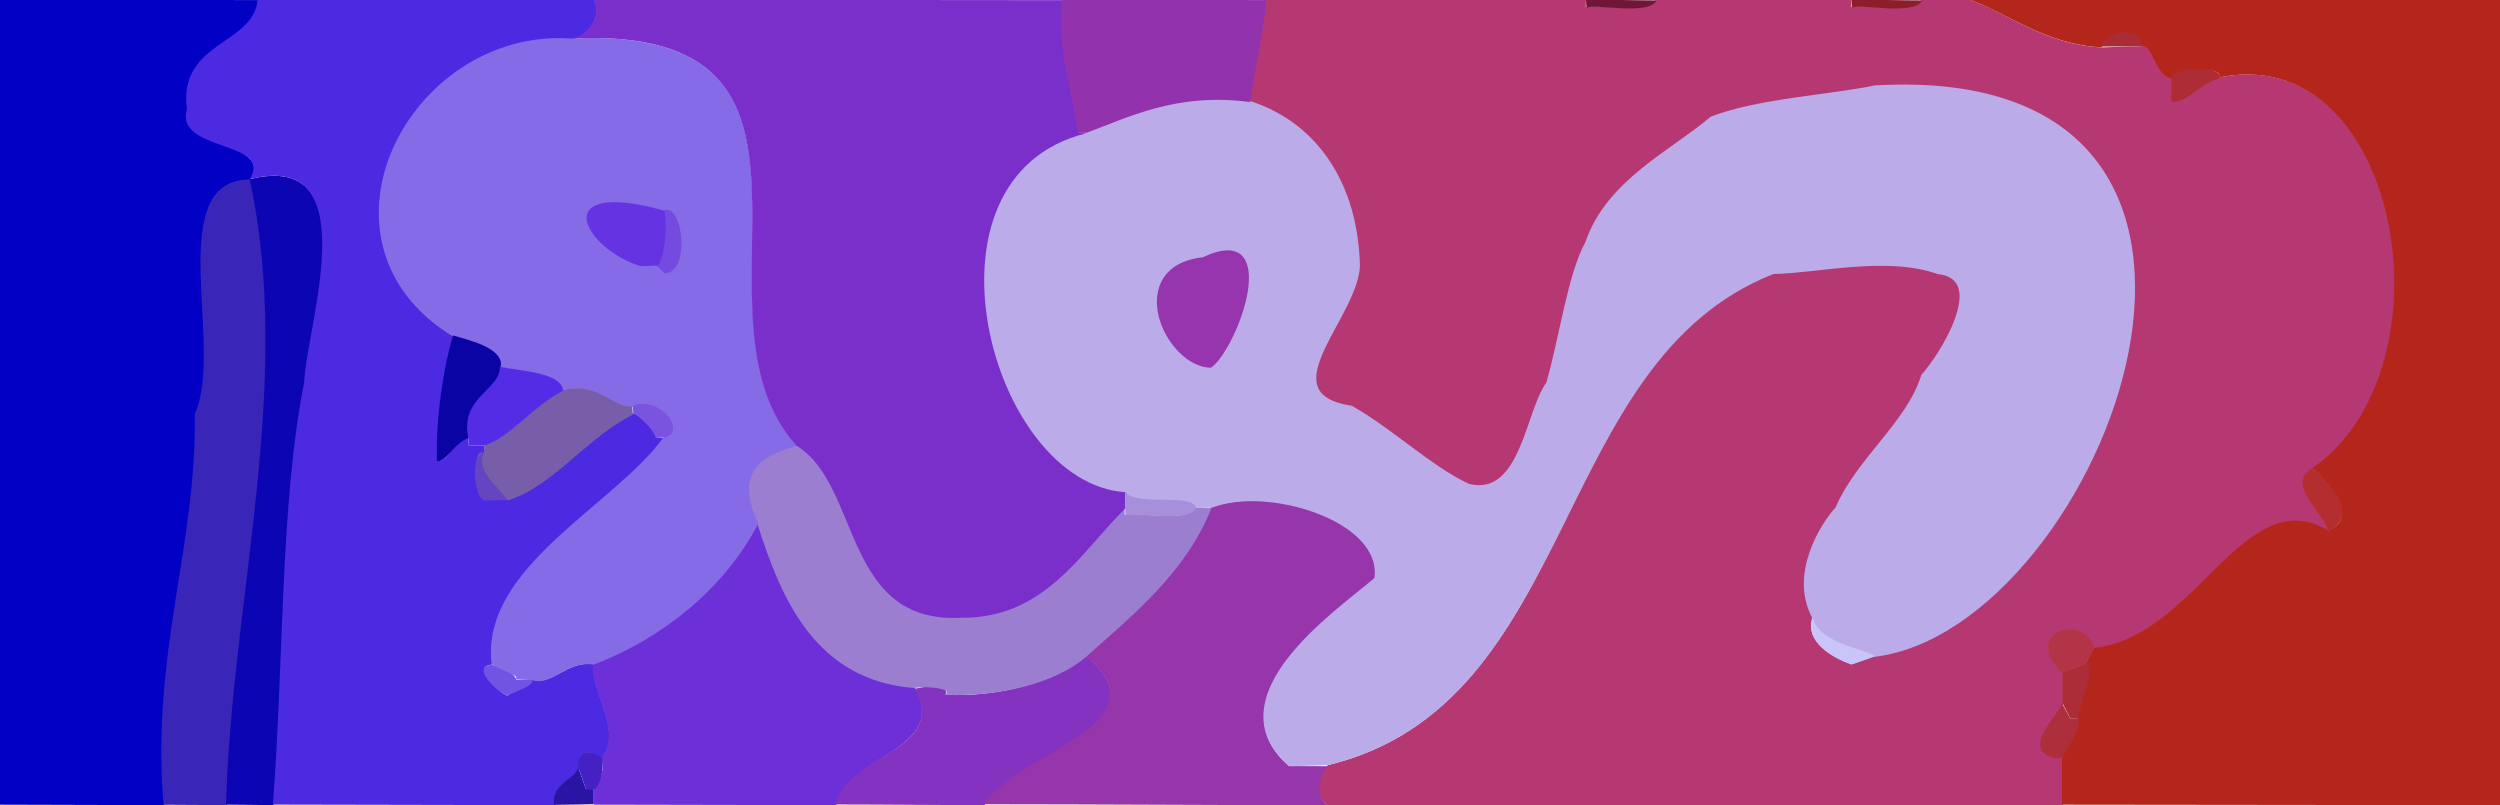
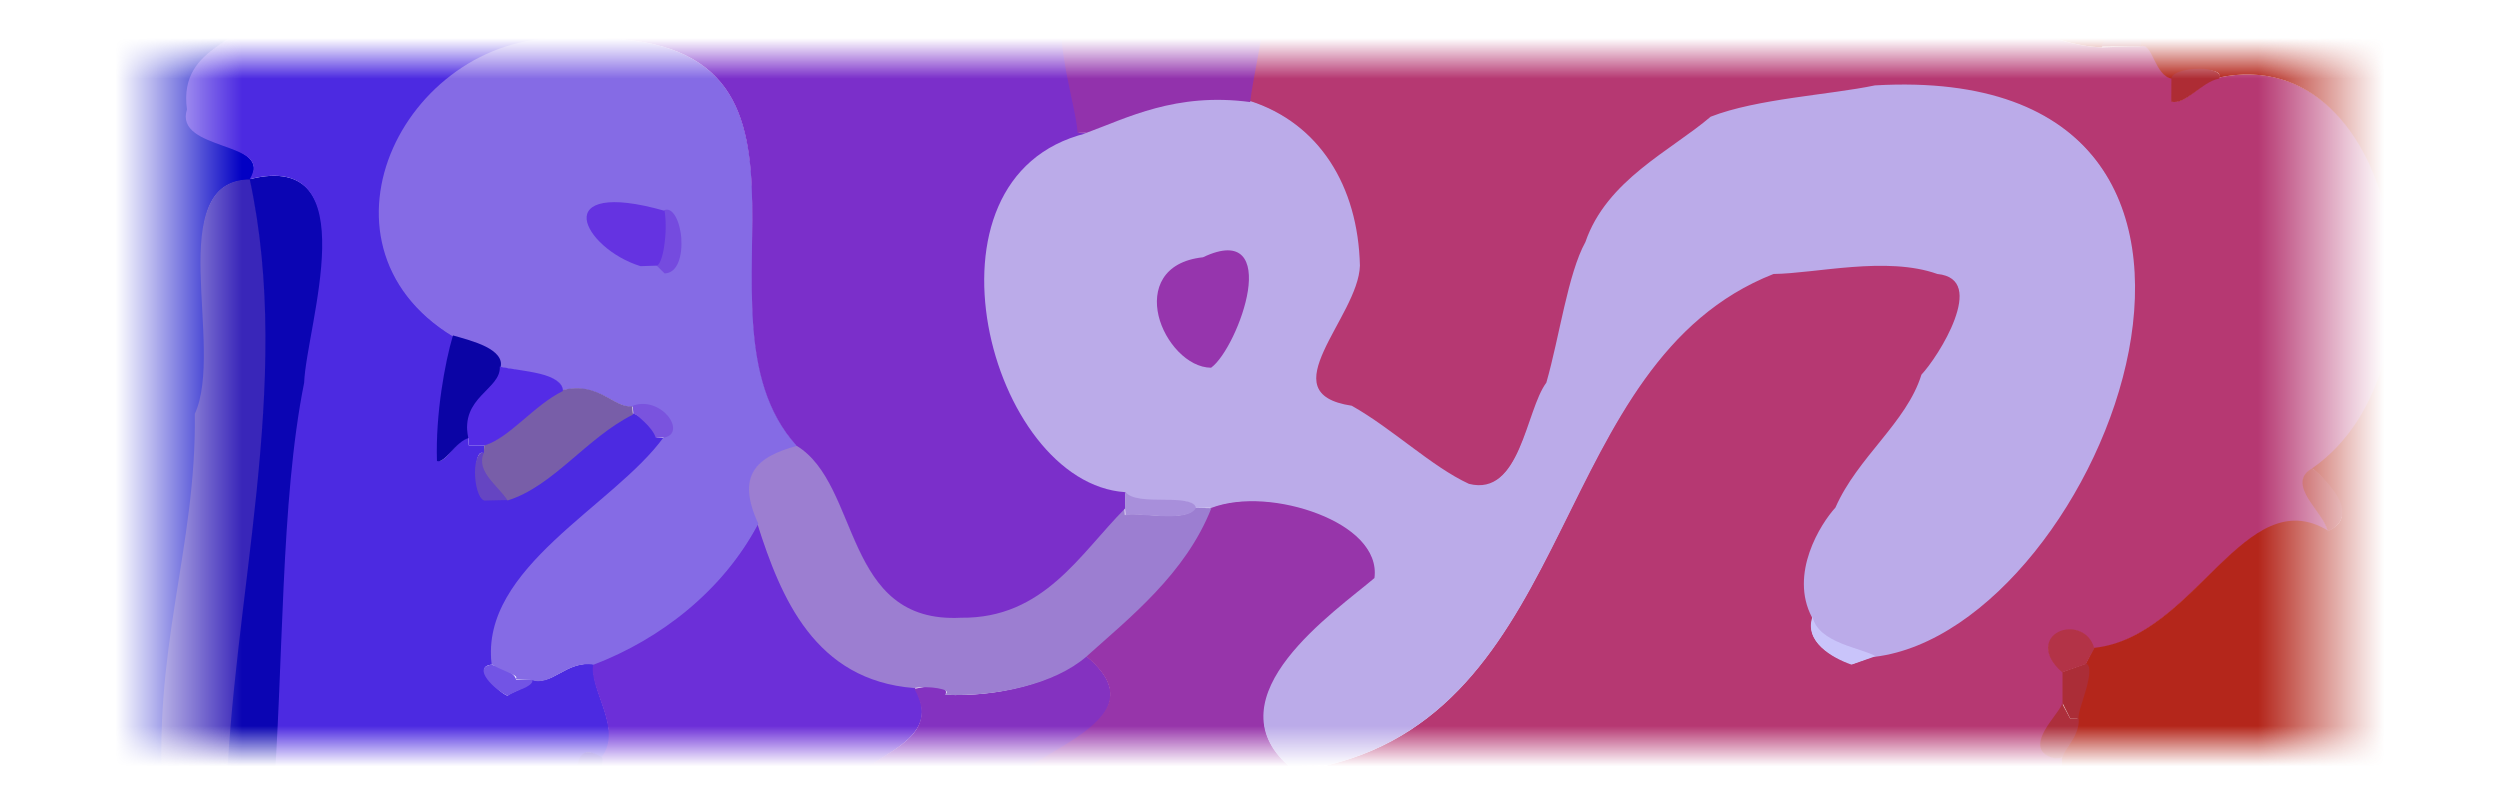
<svg xmlns="http://www.w3.org/2000/svg" viewBox="0,0,320,103" style="enable-background:new 0 0 320 103;" version="1.1">
-   <defs />
-   <g id="layer0">
-     <path d="M-0.07,103C6.809,103 15.431,103.063 21.031,103.063C19.432,83.372 25.312,70.202 25.07,52.999C27.015,48.769 25.956,41.252 25.816,34.802C25.676,28.351 26.411,23.032 32.028,23.065C33.594,20.498 31.167,19.457 28.563,18.518C25.96,17.579 23.22,16.7 24.067,14.021C22.888,5.274 32.62,5.868 33.07,0.011C22.082,0.011 9.758,-0.063 -0.032,-0.063C-0.032,34.278 -0.07,67.461 -0.07,103Z" fill="#0200C4" />
-     <path d="M20.93,103.011C23.33,103.011 28.113,103.063 29.032,103.063C29.755,76.729 37.718,49.239 32.065,22.972C26.449,22.94 25.535,28.354 25.675,34.805C25.816,41.256 26.879,48.742 24.935,52.972C25.177,70.175 19.331,83.32 20.93,103.011Z" fill="#3926B9" />
-     <path d="M28.93,102.996C30.675,102.996 34.813,103.063 35.032,103.063C36.433,85.026 36.003,64.264 39.069,49.014C39.21,45.373 41.263,37.894 41.378,31.821C41.493,25.748 39.565,21.007 31.962,22.94C37.616,49.208 29.653,76.662 28.93,102.996Z" fill="#0B05B3" />
-     <path d="M34.93,102.989C46.938,102.989 60.208,103.063 71.031,103.063C70.516,100.148 74.581,99.409 74.067,97.977C74.469,95.056 76.609,96.851 77.011,97.07C79.944,93.546 75.303,88.082 76.065,85.028C72.444,84.485 70.646,87.961 67.978,86.933C67.867,87.54 67.047,88.007 66.293,88.337C65.539,88.668 64.867,88.999 64.994,89.07C64.276,88.804 63.144,87.753 62.477,86.851C61.809,85.948 61.645,85.186 63.034,85.062C61.529,72.681 78.679,64.872 85.04,56.058L84.07,56C83.869,55.328 83.198,54.481 82.548,53.876C81.899,53.27 81.171,52.844 80.97,52.936C75.011,55.918 70.864,62.097 64.989,63.93L62.071,64C61.316,63.77 60.939,62.015 60.939,60.445C60.939,58.874 61.223,57.556 61.977,58.067L62,57L60,57L59.929,56C58.244,56.383 57.024,59.361 56.042,58.944C55.855,52.911 57.033,46.526 58.066,43.025C48.2,37.01 46.8,27.172 50.441,19.006C54.083,10.839 62.701,4.389 73,5.071C75.251,4.922 77.156,1.974 76.048,-0.052C61.667,-0.052 46.19,-0.063 32.968,-0.063C32.519,5.794 22.751,5.262 23.93,14.01C23.083,16.689 25.912,17.712 28.516,18.651C31.119,19.589 33.531,20.373 31.965,22.939C39.567,21.006 41.352,25.745 41.237,31.818C41.122,37.891 39.071,45.356 38.93,48.997C35.864,64.248 36.332,84.952 34.93,102.989Z" fill="#4C2AE1" />
-     <path d="M70.933,103.023C72.37,103.023 76.111,102.929 76,102.929L76,101L75,101L73.93,98C74.444,99.433 70.418,100.109 70.933,103.023Z" fill="#2A14A4" />
-     <path d="M76,103C86.307,103 97.933,103.063 107.031,103.063C108.447,96.629 121.645,96.043 117.049,87.949C104.347,86.947 100.03,76.446 97.008,66.93C92.518,75.465 84.536,81.666 75.959,84.942C75.197,87.996 79.876,93.434 76.944,96.958C77.84,99.291 75.555,100.757 75.976,101.066L76,103Z" fill="#6C2FD8" />
-     <path d="M106.935,102.972C113.125,102.972 121.137,103.065 126.028,103.065C128.114,99.722 134.039,97.168 138.098,94.355C142.157,91.542 144.323,88.335 138.999,83.93C134.945,87.444 127.627,89.226 121.031,88.937C121.369,87.882 120.164,87.765 118.995,87.849C117.827,87.933 116.653,88.351 116.99,88.07C121.585,96.163 108.351,96.537 106.935,102.972Z" fill="#8432C0" />
-     <path d="M125.956,102.945C140.674,102.945 156.454,103.069 170.016,103.069C168.933,102.498 168.903,101.21 169.132,100.111C169.361,99.013 169.84,98.104 170.007,98.07C168.571,98.07 164.911,98.067 165.022,98.067C159.981,93.688 161.54,88.711 164.937,84.329C168.335,79.948 173.601,76.142 176.052,74.048C176.522,70.423 173.157,67.336 168.745,65.63C164.333,63.925 158.782,63.495 154.96,64.942C151.674,73.324 144.469,78.984 138.953,83.947C144.277,88.352 142.077,91.426 138.018,94.239C133.958,97.052 128.043,99.602 125.956,102.945Z" fill="#9735AA" />
-     <path d="M169.982,103.068C201.495,103.068 233.597,103.063 264.032,103.063C264.032,101.317 264.071,97.218 264.071,97L263.071,97C260.775,96.467 261.018,95.041 261.842,93.568C262.667,92.096 264.074,90.577 264.07,89.999L264.071,86C261.379,83.651 262.024,81.767 263.539,81.006C265.055,80.245 267.308,80.642 267.939,83.036C280.918,81.719 287.356,61.561 298.019,68.068C297.839,66.867 296.484,65.226 295.58,63.758C294.677,62.29 294.242,60.988 296.035,60.061C305.288,53.645 308.177,39.827 305.791,28.309C303.406,16.791 295.696,7.445 283.986,9.931C281.695,10.377 279.809,13.451 278.01,12.93L278.071,10C276.986,9.885 276.392,8.669 275.871,7.606C275.349,6.543 274.813,5.562 273.985,5.931C272.548,5.931 268.891,6.07 269.002,6.07C261.77,5.734 256.719,1.53 252.012,-0.07C250.266,-0.07 246.189,-0.064 245.971,-0.064C244.919,1.961 238.034,0.344 236.981,0.932L237,0C228.745,0 218.981,-0.064 211.971,-0.064C210.919,1.961 204.034,0.344 202.981,0.932L203,0C189.297,0 174.506,-0.063 161.969,-0.063C161.63,4.404 160.269,9.871 159.93,12.989C168.751,15.836 173.687,23.764 173.93,34.002C173.832,37.313 170.899,41.378 169.329,44.848C167.758,48.318 167.6,51.259 172.978,52.067C178.253,55.048 183.185,59.848 187.976,62.066C194.598,63.746 195.406,52.576 198.058,49.04C199.744,43.157 200.818,35.095 203.062,31.033C205.782,23.105 213.944,19.408 219.039,15.059C224.977,12.742 234.213,12.282 240.009,11.07C268.596,9.423 275.836,26.694 272.348,44.908C268.86,63.121 254.632,82.138 239.996,83.93L237.07,85C234.523,84.126 230.945,82.15 232.066,79.025C229.112,73.433 233.17,67.099 235.055,65.045C237.88,58.587 244.162,54.176 246.067,48.023C247.125,46.9 249.27,43.817 250.328,40.93C251.386,38.044 251.306,35.263 248.015,34.931C241.509,32.608 232.375,34.873 226.987,34.931C198.282,46.221 202.17,90.121 169.985,97.931C169.818,97.965 169.223,98.984 168.994,100.083C168.764,101.181 168.899,102.497 169.982,103.068Z" fill="#B63872" />
-     <path d="M263.929,103C282.695,103 302.392,103.063 320.032,103.063C320.032,68.722 320.071,35.539 320.071,0C297.271,0 273.682,-0.07 251.989,-0.07C256.696,1.53 261.797,5.728 269.028,6.065C269.554,4.76 270.892,4.235 272.071,4.295C273.251,4.355 274.186,4.893 273.944,5.957C274.772,5.588 275.222,6.605 275.744,7.668C276.266,8.732 276.943,9.95 278.028,10.065C278.258,9.31 279.985,8.939 281.555,8.939C283.125,8.939 284.476,9.184 283.966,9.938C295.676,7.452 303.267,16.82 305.653,28.337C308.039,39.855 305.211,53.527 295.958,59.943C297.163,60.961 298.644,62.614 299.344,64.143C300.044,65.672 300.01,67.064 298.005,67.93C287.342,61.423 280.975,81.613 267.996,82.93L266.93,85C267.636,85.22 267.307,86.752 266.839,88.347C266.371,89.943 265.77,91.629 265.935,92.026C266.14,94.3 263.727,96.249 263.932,97.018C263.932,97.236 263.929,101.254 263.929,103Z" fill="#B4261B" />
-     <path d="M75,101L76.07,101C76.547,100.758 76.873,99.82 77.043,98.906C77.212,97.991 77.191,97.039 77.037,96.94C76.634,96.721 74.334,95.061 73.932,97.981L75,101Z" fill="#4521C4" />
-     <path d="M164.972,98.065C166.408,98.065 170.119,97.93 170.008,97.93C202.194,90.12 198.309,46.36 227.014,35.069C232.402,35.012 241.478,32.746 247.984,35.069C251.275,35.4 251.254,37.996 250.196,40.882C249.138,43.768 247.004,46.832 245.945,47.956C244.041,54.108 237.762,58.512 234.937,64.969C233.052,67.023 228.983,73.44 231.937,79.032C232.639,82.442 238.304,83.016 239.983,84.069C254.62,82.277 268.999,63.148 272.487,44.934C275.974,26.721 268.578,9.283 239.991,10.93C234.194,12.142 224.905,12.621 218.966,14.938C213.872,19.288 205.653,23.048 202.934,30.976C200.689,35.039 199.618,43.096 197.933,48.979C195.281,52.515 194.645,63.614 188.023,61.933C183.232,59.715 178.299,54.914 173.024,51.934C167.646,51.126 167.887,48.377 169.457,44.906C171.027,41.436 173.973,37.313 174.07,34.002C173.828,23.765 168.837,15.779 160.016,12.931C150.486,11.656 144.121,15.065 138.979,16.933C127.621,19.753 124.459,31.058 126.368,41.716C128.276,52.374 135.246,62.516 143.972,63.065C144.68,64.067 146.933,64.097 148.993,64.109C151.053,64.12 152.879,64.056 152.93,65.007L155.071,65C158.893,63.553 164.282,64.056 168.694,65.762C173.106,67.468 176.401,70.365 175.93,73.989C173.48,76.083 168.224,79.861 164.826,84.243C161.428,88.625 159.931,93.686 164.972,98.065Z" fill="#BBABE9" />
-     <path d="M262.992,97.07L264.071,97C263.865,96.231 266.275,94.261 266.069,91.987L265,92L263.93,90C263.933,90.577 262.544,92.027 261.719,93.499C260.895,94.972 260.697,96.537 262.992,97.07Z" fill="#AD2F3C" />
-     <path d="M265,92L266.07,92C265.906,91.603 266.507,89.983 266.974,88.387C267.442,86.791 267.718,85.15 267.011,84.93L264,86L264,90L265,92Z" fill="#AB2D37" />
-     <path d="M65.01,89.07C65.407,88.748 66.365,88.403 67.109,88.064C67.855,87.725 68.405,87.257 68.028,86.935L66.07,87C65.959,86.393 65.104,85.864 64.35,85.534C63.596,85.203 62.889,85.14 63.016,85.069C61.627,85.192 61.696,86.032 62.363,86.935C63.031,87.837 64.292,88.803 65.01,89.07Z" fill="#7254E5" />
-     <path d="M120.97,88.936C127.565,89.225 134.993,87.567 139.046,84.053C144.562,79.09 151.769,73.425 155.055,65.043L152.929,65C151.877,67.026 145.034,65.344 143.981,65.932L143.93,65C138.108,70.847 133.599,79.051 122.999,78.93C107.823,79.725 110.251,61.911 102.011,56.93C96.705,58.349 94.095,60.881 96.936,67.029C99.958,76.545 104.302,87.069 117.003,88.07C117.876,87.916 119.126,87.927 120.041,88.096C120.955,88.266 121.501,88.46 120.97,88.936Z" fill="#9C7ED1" />
-     <path d="M65.972,86.935L67.93,87C70.598,88.028 72.386,84.527 76.007,85.07C84.585,81.794 92.572,75.568 97.063,67.032C94.222,60.885 96.727,58.481 102.032,57.063C86.71,40.102 111.634,3.038 73.001,4.929C62.702,4.248 53.954,10.782 50.312,18.948C46.671,27.115 48.105,37.049 57.97,43.064C59.169,43.405 60.813,43.847 62.087,44.483C63.361,45.12 64.229,45.858 63.935,46.972C65.348,47.27 67.431,47.58 69.096,47.987C70.76,48.395 72.001,48.915 71.931,49.988C76.551,48.789 78.719,52.362 81.016,52.069C82.819,51.408 84.465,52.23 85.372,53.317C86.28,54.404 86.4,55.627 84.967,55.938C78.606,64.751 61.425,72.63 62.93,85.01C63.327,85.332 64.306,85.725 65.051,86.064C65.796,86.403 66.349,86.614 65.972,86.935Z" fill="#856BE5" />
-     <path d="M263.972,86.065L267,85L268.07,83C267.439,80.606 264.991,80.119 263.476,80.88C261.961,81.641 261.28,83.716 263.972,86.065Z" fill="#B33347" />
-     <path d="M236.988,85.07L240.07,84C238.391,82.947 232.709,82.34 232.007,78.93C230.885,82.056 234.44,84.195 236.988,85.07Z" fill="#C9C4FA" />
-     <path d="M123.001,79.07C133.602,79.192 138.211,70.91 144.032,65.063L144.07,63C135.345,62.451 128.415,52.349 126.506,41.691C124.598,31.034 127.65,19.891 139.009,17.07L138.071,17C137.862,13.482 135.179,6.344 136.068,0.019C115.956,0.019 94.964,-0.065 75.972,-0.065C77.08,1.962 75.251,4.781 72.999,4.929C111.633,3.038 86.629,40.091 101.952,57.051C110.193,62.032 107.826,79.865 123.001,79.07Z" fill="#7B2FCA" />
-     <path d="M297.937,68.031C299.942,67.165 300.172,65.614 299.472,64.085C298.772,62.556 297.214,60.948 296.009,59.93C294.215,60.857 294.557,62.364 295.46,63.832C296.364,65.3 297.757,66.831 297.937,68.031Z" fill="#B52E2F" />
-     <path d="M144.07,66C145.124,65.412 152.011,67.057 153.063,65.031C153.013,64.08 151.054,63.979 148.994,63.968C146.933,63.956 144.749,63.945 144.041,62.943L144,65L144.07,66Z" fill="#A88FDB" />
-     <path d="M61.989,64.07L65.07,64C64.058,62.276 60.974,60.4 62.061,58.035C61.307,57.525 60.798,58.875 60.798,60.445C60.798,62.015 61.235,63.839 61.989,64.07Z" fill="#6545C2" />
-     <path d="M64.966,64.062C70.841,62.228 75.059,56.05 81.017,53.068L80.93,52C78.632,52.293 76.597,48.735 71.976,49.934C68.287,51.742 65.174,55.94 61.989,56.93L61.929,58C60.842,60.365 63.953,62.337 64.966,64.062Z" fill="#785EA8" />
-     <path d="M55.93,59.003C56.911,59.421 58.352,56.443 60.037,56.06C58.949,50.86 64.248,49.905 64.07,46.996C64.364,45.882 63.424,44.994 62.15,44.357C60.877,43.721 59.175,43.274 57.976,42.934C56.944,46.434 55.742,52.971 55.93,59.003Z" fill="#0B04A5" />
-     <path d="M60,57L62.071,57C65.255,56.009 68.354,51.864 72.044,50.055C72.115,48.982 70.794,48.258 69.129,47.85C67.465,47.443 65.386,47.233 63.974,46.935C64.151,49.844 58.847,50.827 59.935,56.027L60,57Z" fill="#542CE6" />
-     <path d="M83.939,56.036L85.07,56C86.503,55.689 86.388,54.314 85.481,53.227C84.573,52.139 82.79,51.27 80.987,51.931L81.07,53C81.272,52.908 81.803,53.373 82.452,53.979C83.101,54.584 83.738,55.365 83.939,56.036Z" fill="#7A53DE" />
-     <path d="M155.02,47.068C156.782,45.786 159.141,41.012 159.729,37.224C160.318,33.436 159.097,30.499 153.98,32.932C148.794,33.488 147.5,37.066 148.298,40.424C149.096,43.782 152.027,47.055 155.02,47.068Z" fill="#9635AD" />
-     <path d="M85.07,35C86.789,34.959 87.354,32.644 87.207,30.5C87.059,28.356 86.085,26.327 84.955,26.946C85.176,28.367 85.09,30.119 84.879,31.493C84.668,32.867 84.369,33.847 83.992,33.93L85.07,35Z" fill="#754BDF" />
-     <path d="M81.989,34.07L84.07,34C84.447,33.917 84.807,32.889 85.018,31.515C85.229,30.14 85.29,28.404 85.069,26.983C77.652,24.875 74.913,26.078 75.092,28.07C75.272,30.062 78.29,32.93 81.989,34.07Z" fill="#6533E1" />
-     <path d="M137.93,17.008L139.071,17C144.212,15.132 150.498,11.79 160.028,13.065C160.367,9.947 161.731,4.478 162.07,0.011C153.472,0.011 143.328,-0.063 135.969,-0.063C135.08,6.262 137.721,13.49 137.93,17.008Z" fill="#9232AC" />
-     <path d="M277.929,13C279.728,13.521 281.742,10.509 284.032,10.063C284.543,9.308 283.125,8.798 281.555,8.798C279.985,8.798 278.17,9.209 277.94,9.963L277.929,13Z" fill="#AE2C34" />
-     <path d="M268.945,5.956C270.381,5.956 274.142,5.937 274.031,5.937C274.272,4.873 273.258,4.214 272.079,4.154C270.9,4.094 269.47,4.652 268.945,5.956Z" fill="#AB2C37" />
-     <path d="M203.07,1C204.124,0.412 210.996,2.076 212.049,0.051C209.312,0.051 204.278,-0.07 203,-0.07L203.07,1Z" fill="#721638" />
-     <path d="M237.07,1C238.124,0.412 244.996,2.076 246.049,0.051C243.312,0.051 238.278,-0.07 237,-0.07L237.07,1Z" fill="#8C1D2B" />
+   <defs>
+     <linearGradient id="fade_horizontal" x1="0%" y1="0%" x2="100%" y2="0%">
+       <stop offset="0.05" stop-color="black" />
+       <stop offset="0.1" stop-color="white" />
+       <stop offset="0.9" stop-color="white" />
+       <stop offset="0.95" stop-color="black" />
+     </linearGradient>
+     <linearGradient id="fade_vertical" x1="0%" y1="0%" x2="0%" y2="100%">
+       <stop offset="0.05" stop-color="black" />
+       <stop offset="0.1" stop-color="white" />
+       <stop offset="0.9" stop-color="white" />
+       <stop offset="0.95" stop-color="black" />
+     </linearGradient>
+     <mask id="mask_horizontal">
+       <rect x="0" y="0" width="320" height="103" fill="url(#fade_horizontal)" />
+     </mask>
+     <mask id="mask_vertical">
+       <rect x="0" y="0" width="320" height="103" fill="url(#fade_vertical)" />
+     </mask>
+   </defs>
+   <g id="layer0" mask="url(#mask_horizontal)">
+     <g id="layer1" mask="url(#mask_vertical)">
+       <path d="M-0.07,103C6.809,103 15.431,103.063 21.031,103.063C19.432,83.372 25.312,70.202 25.07,52.999C27.015,48.769 25.956,41.252 25.816,34.802C25.676,28.351 26.411,23.032 32.028,23.065C33.594,20.498 31.167,19.457 28.563,18.518C25.96,17.579 23.22,16.7 24.067,14.021C22.888,5.274 32.62,5.868 33.07,0.011C22.082,0.011 9.758,-0.063 -0.032,-0.063C-0.032,34.278 -0.07,67.461 -0.07,103Z" fill="#0200C4" />
+       <path d="M20.93,103.011C23.33,103.011 28.113,103.063 29.032,103.063C29.755,76.729 37.718,49.239 32.065,22.972C26.449,22.94 25.535,28.354 25.675,34.805C25.816,41.256 26.879,48.742 24.935,52.972C25.177,70.175 19.331,83.32 20.93,103.011Z" fill="#3926B9" />
+       <path d="M28.93,102.996C30.675,102.996 34.813,103.063 35.032,103.063C36.433,85.026 36.003,64.264 39.069,49.014C39.21,45.373 41.263,37.894 41.378,31.821C41.493,25.748 39.565,21.007 31.962,22.94C37.616,49.208 29.653,76.662 28.93,102.996Z" fill="#0B05B3" />
+       <path d="M34.93,102.989C46.938,102.989 60.208,103.063 71.031,103.063C70.516,100.148 74.581,99.409 74.067,97.977C74.469,95.056 76.609,96.851 77.011,97.07C79.944,93.546 75.303,88.082 76.065,85.028C72.444,84.485 70.646,87.961 67.978,86.933C67.867,87.54 67.047,88.007 66.293,88.337C65.539,88.668 64.867,88.999 64.994,89.07C64.276,88.804 63.144,87.753 62.477,86.851C61.809,85.948 61.645,85.186 63.034,85.062C61.529,72.681 78.679,64.872 85.04,56.058L84.07,56C83.869,55.328 83.198,54.481 82.548,53.876C81.899,53.27 81.171,52.844 80.97,52.936C75.011,55.918 70.864,62.097 64.989,63.93L62.071,64C61.316,63.77 60.939,62.015 60.939,60.445C60.939,58.874 61.223,57.556 61.977,58.067L62,57L60,57L59.929,56C58.244,56.383 57.024,59.361 56.042,58.944C55.855,52.911 57.033,46.526 58.066,43.025C48.2,37.01 46.8,27.172 50.441,19.006C54.083,10.839 62.701,4.389 73,5.071C75.251,4.922 77.156,1.974 76.048,-0.052C61.667,-0.052 46.19,-0.063 32.968,-0.063C32.519,5.794 22.751,5.262 23.93,14.01C23.083,16.689 25.912,17.712 28.516,18.651C31.119,19.589 33.531,20.373 31.965,22.939C39.567,21.006 41.352,25.745 41.237,31.818C41.122,37.891 39.071,45.356 38.93,48.997C35.864,64.248 36.332,84.952 34.93,102.989Z" fill="#4C2AE1" />
+       <path d="M70.933,103.023C72.37,103.023 76.111,102.929 76,102.929L76,101L75,101L73.93,98C74.444,99.433 70.418,100.109 70.933,103.023Z" fill="#2A14A4" />
+       <path d="M76,103C86.307,103 97.933,103.063 107.031,103.063C108.447,96.629 121.645,96.043 117.049,87.949C104.347,86.947 100.03,76.446 97.008,66.93C92.518,75.465 84.536,81.666 75.959,84.942C75.197,87.996 79.876,93.434 76.944,96.958C77.84,99.291 75.555,100.757 75.976,101.066L76,103Z" fill="#6C2FD8" />
+       <path d="M106.935,102.972C113.125,102.972 121.137,103.065 126.028,103.065C128.114,99.722 134.039,97.168 138.098,94.355C142.157,91.542 144.323,88.335 138.999,83.93C134.945,87.444 127.627,89.226 121.031,88.937C121.369,87.882 120.164,87.765 118.995,87.849C117.827,87.933 116.653,88.351 116.99,88.07C121.585,96.163 108.351,96.537 106.935,102.972Z" fill="#8432C0" />
+       <path d="M125.956,102.945C140.674,102.945 156.454,103.069 170.016,103.069C168.933,102.498 168.903,101.21 169.132,100.111C169.361,99.013 169.84,98.104 170.007,98.07C168.571,98.07 164.911,98.067 165.022,98.067C159.981,93.688 161.54,88.711 164.937,84.329C168.335,79.948 173.601,76.142 176.052,74.048C176.522,70.423 173.157,67.336 168.745,65.63C164.333,63.925 158.782,63.495 154.96,64.942C151.674,73.324 144.469,78.984 138.953,83.947C144.277,88.352 142.077,91.426 138.018,94.239C133.958,97.052 128.043,99.602 125.956,102.945Z" fill="#9735AA" />
+       <path d="M169.982,103.068C201.495,103.068 233.597,103.063 264.032,103.063C264.032,101.317 264.071,97.218 264.071,97L263.071,97C260.775,96.467 261.018,95.041 261.842,93.568C262.667,92.096 264.074,90.577 264.07,89.999L264.071,86C261.379,83.651 262.024,81.767 263.539,81.006C265.055,80.245 267.308,80.642 267.939,83.036C280.918,81.719 287.356,61.561 298.019,68.068C297.839,66.867 296.484,65.226 295.58,63.758C294.677,62.29 294.242,60.988 296.035,60.061C305.288,53.645 308.177,39.827 305.791,28.309C303.406,16.791 295.696,7.445 283.986,9.931C281.695,10.377 279.809,13.451 278.01,12.93L278.071,10C276.986,9.885 276.392,8.669 275.871,7.606C275.349,6.543 274.813,5.562 273.985,5.931C272.548,5.931 268.891,6.07 269.002,6.07C261.77,5.734 256.719,1.53 252.012,-0.07C250.266,-0.07 246.189,-0.064 245.971,-0.064C244.919,1.961 238.034,0.344 236.981,0.932L237,0C228.745,0 218.981,-0.064 211.971,-0.064C210.919,1.961 204.034,0.344 202.981,0.932L203,0C189.297,0 174.506,-0.063 161.969,-0.063C161.63,4.404 160.269,9.871 159.93,12.989C168.751,15.836 173.687,23.764 173.93,34.002C173.832,37.313 170.899,41.378 169.329,44.848C167.758,48.318 167.6,51.259 172.978,52.067C178.253,55.048 183.185,59.848 187.976,62.066C194.598,63.746 195.406,52.576 198.058,49.04C199.744,43.157 200.818,35.095 203.062,31.033C205.782,23.105 213.944,19.408 219.039,15.059C224.977,12.742 234.213,12.282 240.009,11.07C268.596,9.423 275.836,26.694 272.348,44.908C268.86,63.121 254.632,82.138 239.996,83.93L237.07,85C234.523,84.126 230.945,82.15 232.066,79.025C229.112,73.433 233.17,67.099 235.055,65.045C237.88,58.587 244.162,54.176 246.067,48.023C247.125,46.9 249.27,43.817 250.328,40.93C251.386,38.044 251.306,35.263 248.015,34.931C241.509,32.608 232.375,34.873 226.987,34.931C198.282,46.221 202.17,90.121 169.985,97.931C169.818,97.965 169.223,98.984 168.994,100.083C168.764,101.181 168.899,102.497 169.982,103.068Z" fill="#B63872" />
+       <path d="M263.929,103C282.695,103 302.392,103.063 320.032,103.063C320.032,68.722 320.071,35.539 320.071,0C297.271,0 273.682,-0.07 251.989,-0.07C256.696,1.53 261.797,5.728 269.028,6.065C269.554,4.76 270.892,4.235 272.071,4.295C273.251,4.355 274.186,4.893 273.944,5.957C274.772,5.588 275.222,6.605 275.744,7.668C276.266,8.732 276.943,9.95 278.028,10.065C278.258,9.31 279.985,8.939 281.555,8.939C283.125,8.939 284.476,9.184 283.966,9.938C295.676,7.452 303.267,16.82 305.653,28.337C308.039,39.855 305.211,53.527 295.958,59.943C297.163,60.961 298.644,62.614 299.344,64.143C300.044,65.672 300.01,67.064 298.005,67.93C287.342,61.423 280.975,81.613 267.996,82.93L266.93,85C267.636,85.22 267.307,86.752 266.839,88.347C266.371,89.943 265.77,91.629 265.935,92.026C266.14,94.3 263.727,96.249 263.932,97.018C263.932,97.236 263.929,101.254 263.929,103Z" fill="#B4261B" />
+       <path d="M75,101L76.07,101C76.547,100.758 76.873,99.82 77.043,98.906C77.212,97.991 77.191,97.039 77.037,96.94C76.634,96.721 74.334,95.061 73.932,97.981L75,101Z" fill="#4521C4" />
+       <path class="visual" d="M164.972,98.065C166.408,98.065 170.119,97.93 170.008,97.93C202.194,90.12 198.309,46.36 227.014,35.069C232.402,35.012 241.478,32.746 247.984,35.069C251.275,35.4 251.254,37.996 250.196,40.882C249.138,43.768 247.004,46.832 245.945,47.956C244.041,54.108 237.762,58.512 234.937,64.969C233.052,67.023 228.983,73.44 231.937,79.032C232.639,82.442 238.304,83.016 239.983,84.069C254.62,82.277 268.999,63.148 272.487,44.934C275.974,26.721 268.578,9.283 239.991,10.93C234.194,12.142 224.905,12.621 218.966,14.938C213.872,19.288 205.653,23.048 202.934,30.976C200.689,35.039 199.618,43.096 197.933,48.979C195.281,52.515 194.645,63.614 188.023,61.933C183.232,59.715 178.299,54.914 173.024,51.934C167.646,51.126 167.887,48.377 169.457,44.906C171.027,41.436 173.973,37.313 174.07,34.002C173.828,23.765 168.837,15.779 160.016,12.931C150.486,11.656 144.121,15.065 138.979,16.933C127.621,19.753 124.459,31.058 126.368,41.716C128.276,52.374 135.246,62.516 143.972,63.065C144.68,64.067 146.933,64.097 148.993,64.109C151.053,64.12 152.879,64.056 152.93,65.007L155.071,65C158.893,63.553 164.282,64.056 168.694,65.762C173.106,67.468 176.401,70.365 175.93,73.989C173.48,76.083 168.224,79.861 164.826,84.243C161.428,88.625 159.931,93.686 164.972,98.065Z" fill="#BBABE9" />
+       <path d="M262.992,97.07L264.071,97C263.865,96.231 266.275,94.261 266.069,91.987L265,92L263.93,90C263.933,90.577 262.544,92.027 261.719,93.499C260.895,94.972 260.697,96.537 262.992,97.07Z" fill="#AD2F3C" />
+       <path d="M265,92L266.07,92C265.906,91.603 266.507,89.983 266.974,88.387C267.442,86.791 267.718,85.15 267.011,84.93L264,86L264,90L265,92Z" fill="#AB2D37" />
+       <path d="M65.01,89.07C65.407,88.748 66.365,88.403 67.109,88.064C67.855,87.725 68.405,87.257 68.028,86.935L66.07,87C65.959,86.393 65.104,85.864 64.35,85.534C63.596,85.203 62.889,85.14 63.016,85.069C61.627,85.192 61.696,86.032 62.363,86.935C63.031,87.837 64.292,88.803 65.01,89.07Z" fill="#7254E5" />
+       <path class="visual" d="M120.97,88.936C127.565,89.225 134.993,87.567 139.046,84.053C144.562,79.09 151.769,73.425 155.055,65.043L152.929,65C151.877,67.026 145.034,65.344 143.981,65.932L143.93,65C138.108,70.847 133.599,79.051 122.999,78.93C107.823,79.725 110.251,61.911 102.011,56.93C96.705,58.349 94.095,60.881 96.936,67.029C99.958,76.545 104.302,87.069 117.003,88.07C117.876,87.916 119.126,87.927 120.041,88.096C120.955,88.266 121.501,88.46 120.97,88.936Z" fill="#9C7ED1" />
+       <path class="visual" d="M65.972,86.935L67.93,87C70.598,88.028 72.386,84.527 76.007,85.07C84.585,81.794 92.572,75.568 97.063,67.032C94.222,60.885 96.727,58.481 102.032,57.063C86.71,40.102 111.634,3.038 73.001,4.929C62.702,4.248 53.954,10.782 50.312,18.948C46.671,27.115 48.105,37.049 57.97,43.064C59.169,43.405 60.813,43.847 62.087,44.483C63.361,45.12 64.229,45.858 63.935,46.972C65.348,47.27 67.431,47.58 69.096,47.987C70.76,48.395 72.001,48.915 71.931,49.988C76.551,48.789 78.719,52.362 81.016,52.069C82.819,51.408 84.465,52.23 85.372,53.317C86.28,54.404 86.4,55.627 84.967,55.938C78.606,64.751 61.425,72.63 62.93,85.01C63.327,85.332 64.306,85.725 65.051,86.064C65.796,86.403 66.349,86.614 65.972,86.935Z" fill="#856BE5" />
+       <path d="M263.972,86.065L267,85L268.07,83C267.439,80.606 264.991,80.119 263.476,80.88C261.961,81.641 261.28,83.716 263.972,86.065Z" fill="#B33347" />
+       <path d="M236.988,85.07L240.07,84C238.391,82.947 232.709,82.34 232.007,78.93C230.885,82.056 234.44,84.195 236.988,85.07Z" fill="#C9C4FA" />
+       <path d="M123.001,79.07C133.602,79.192 138.211,70.91 144.032,65.063L144.07,63C135.345,62.451 128.415,52.349 126.506,41.691C124.598,31.034 127.65,19.891 139.009,17.07L138.071,17C137.862,13.482 135.179,6.344 136.068,0.019C115.956,0.019 94.964,-0.065 75.972,-0.065C77.08,1.962 75.251,4.781 72.999,4.929C111.633,3.038 86.629,40.091 101.952,57.051C110.193,62.032 107.826,79.865 123.001,79.07Z" fill="#7B2FCA" />
+       <path d="M297.937,68.031C299.942,67.165 300.172,65.614 299.472,64.085C298.772,62.556 297.214,60.948 296.009,59.93C294.215,60.857 294.557,62.364 295.46,63.832C296.364,65.3 297.757,66.831 297.937,68.031Z" fill="#B52E2F" />
+       <path d="M144.07,66C145.124,65.412 152.011,67.057 153.063,65.031C153.013,64.08 151.054,63.979 148.994,63.968C146.933,63.956 144.749,63.945 144.041,62.943L144,65L144.07,66Z" fill="#A88FDB" />
+       <path d="M61.989,64.07L65.07,64C64.058,62.276 60.974,60.4 62.061,58.035C61.307,57.525 60.798,58.875 60.798,60.445C60.798,62.015 61.235,63.839 61.989,64.07Z" fill="#6545C2" />
+       <path d="M64.966,64.062C70.841,62.228 75.059,56.05 81.017,53.068L80.93,52C78.632,52.293 76.597,48.735 71.976,49.934C68.287,51.742 65.174,55.94 61.989,56.93L61.929,58C60.842,60.365 63.953,62.337 64.966,64.062Z" fill="#785EA8" />
+       <path d="M55.93,59.003C56.911,59.421 58.352,56.443 60.037,56.06C58.949,50.86 64.248,49.905 64.07,46.996C64.364,45.882 63.424,44.994 62.15,44.357C60.877,43.721 59.175,43.274 57.976,42.934C56.944,46.434 55.742,52.971 55.93,59.003Z" fill="#0B04A5" />
+       <path d="M60,57L62.071,57C65.255,56.009 68.354,51.864 72.044,50.055C72.115,48.982 70.794,48.258 69.129,47.85C67.465,47.443 65.386,47.233 63.974,46.935C64.151,49.844 58.847,50.827 59.935,56.027L60,57Z" fill="#542CE6" />
+       <path d="M83.939,56.036L85.07,56C86.503,55.689 86.388,54.314 85.481,53.227C84.573,52.139 82.79,51.27 80.987,51.931L81.07,53C81.272,52.908 81.803,53.373 82.452,53.979C83.101,54.584 83.738,55.365 83.939,56.036Z" fill="#7A53DE" />
+       <path d="M155.02,47.068C156.782,45.786 159.141,41.012 159.729,37.224C160.318,33.436 159.097,30.499 153.98,32.932C148.794,33.488 147.5,37.066 148.298,40.424C149.096,43.782 152.027,47.055 155.02,47.068Z" fill="#9635AD" />
+       <path d="M85.07,35C86.789,34.959 87.354,32.644 87.207,30.5C87.059,28.356 86.085,26.327 84.955,26.946C85.176,28.367 85.09,30.119 84.879,31.493C84.668,32.867 84.369,33.847 83.992,33.93L85.07,35Z" fill="#754BDF" />
+       <path d="M81.989,34.07L84.07,34C84.447,33.917 84.807,32.889 85.018,31.515C85.229,30.14 85.29,28.404 85.069,26.983C77.652,24.875 74.913,26.078 75.092,28.07C75.272,30.062 78.29,32.93 81.989,34.07Z" fill="#6533E1" />
+       <path d="M137.93,17.008L139.071,17C144.212,15.132 150.498,11.79 160.028,13.065C160.367,9.947 161.731,4.478 162.07,0.011C153.472,0.011 143.328,-0.063 135.969,-0.063C135.08,6.262 137.721,13.49 137.93,17.008Z" fill="#9232AC" />
+       <path d="M277.929,13C279.728,13.521 281.742,10.509 284.032,10.063C284.543,9.308 283.125,8.798 281.555,8.798C279.985,8.798 278.17,9.209 277.94,9.963L277.929,13Z" fill="#AE2C34" />
+       <path d="M268.945,5.956C270.381,5.956 274.142,5.937 274.031,5.937C274.272,4.873 273.258,4.214 272.079,4.154C270.9,4.094 269.47,4.652 268.945,5.956Z" fill="#AB2C37" />
+       <path d="M203.07,1C204.124,0.412 210.996,2.076 212.049,0.051C209.312,0.051 204.278,-0.07 203,-0.07L203.07,1Z" fill="#721638" />
+       <path d="M237.07,1C238.124,0.412 244.996,2.076 246.049,0.051C243.312,0.051 238.278,-0.07 237,-0.07L237.07,1Z" fill="#8C1D2B" />
+     </g>
  </g>
</svg>
